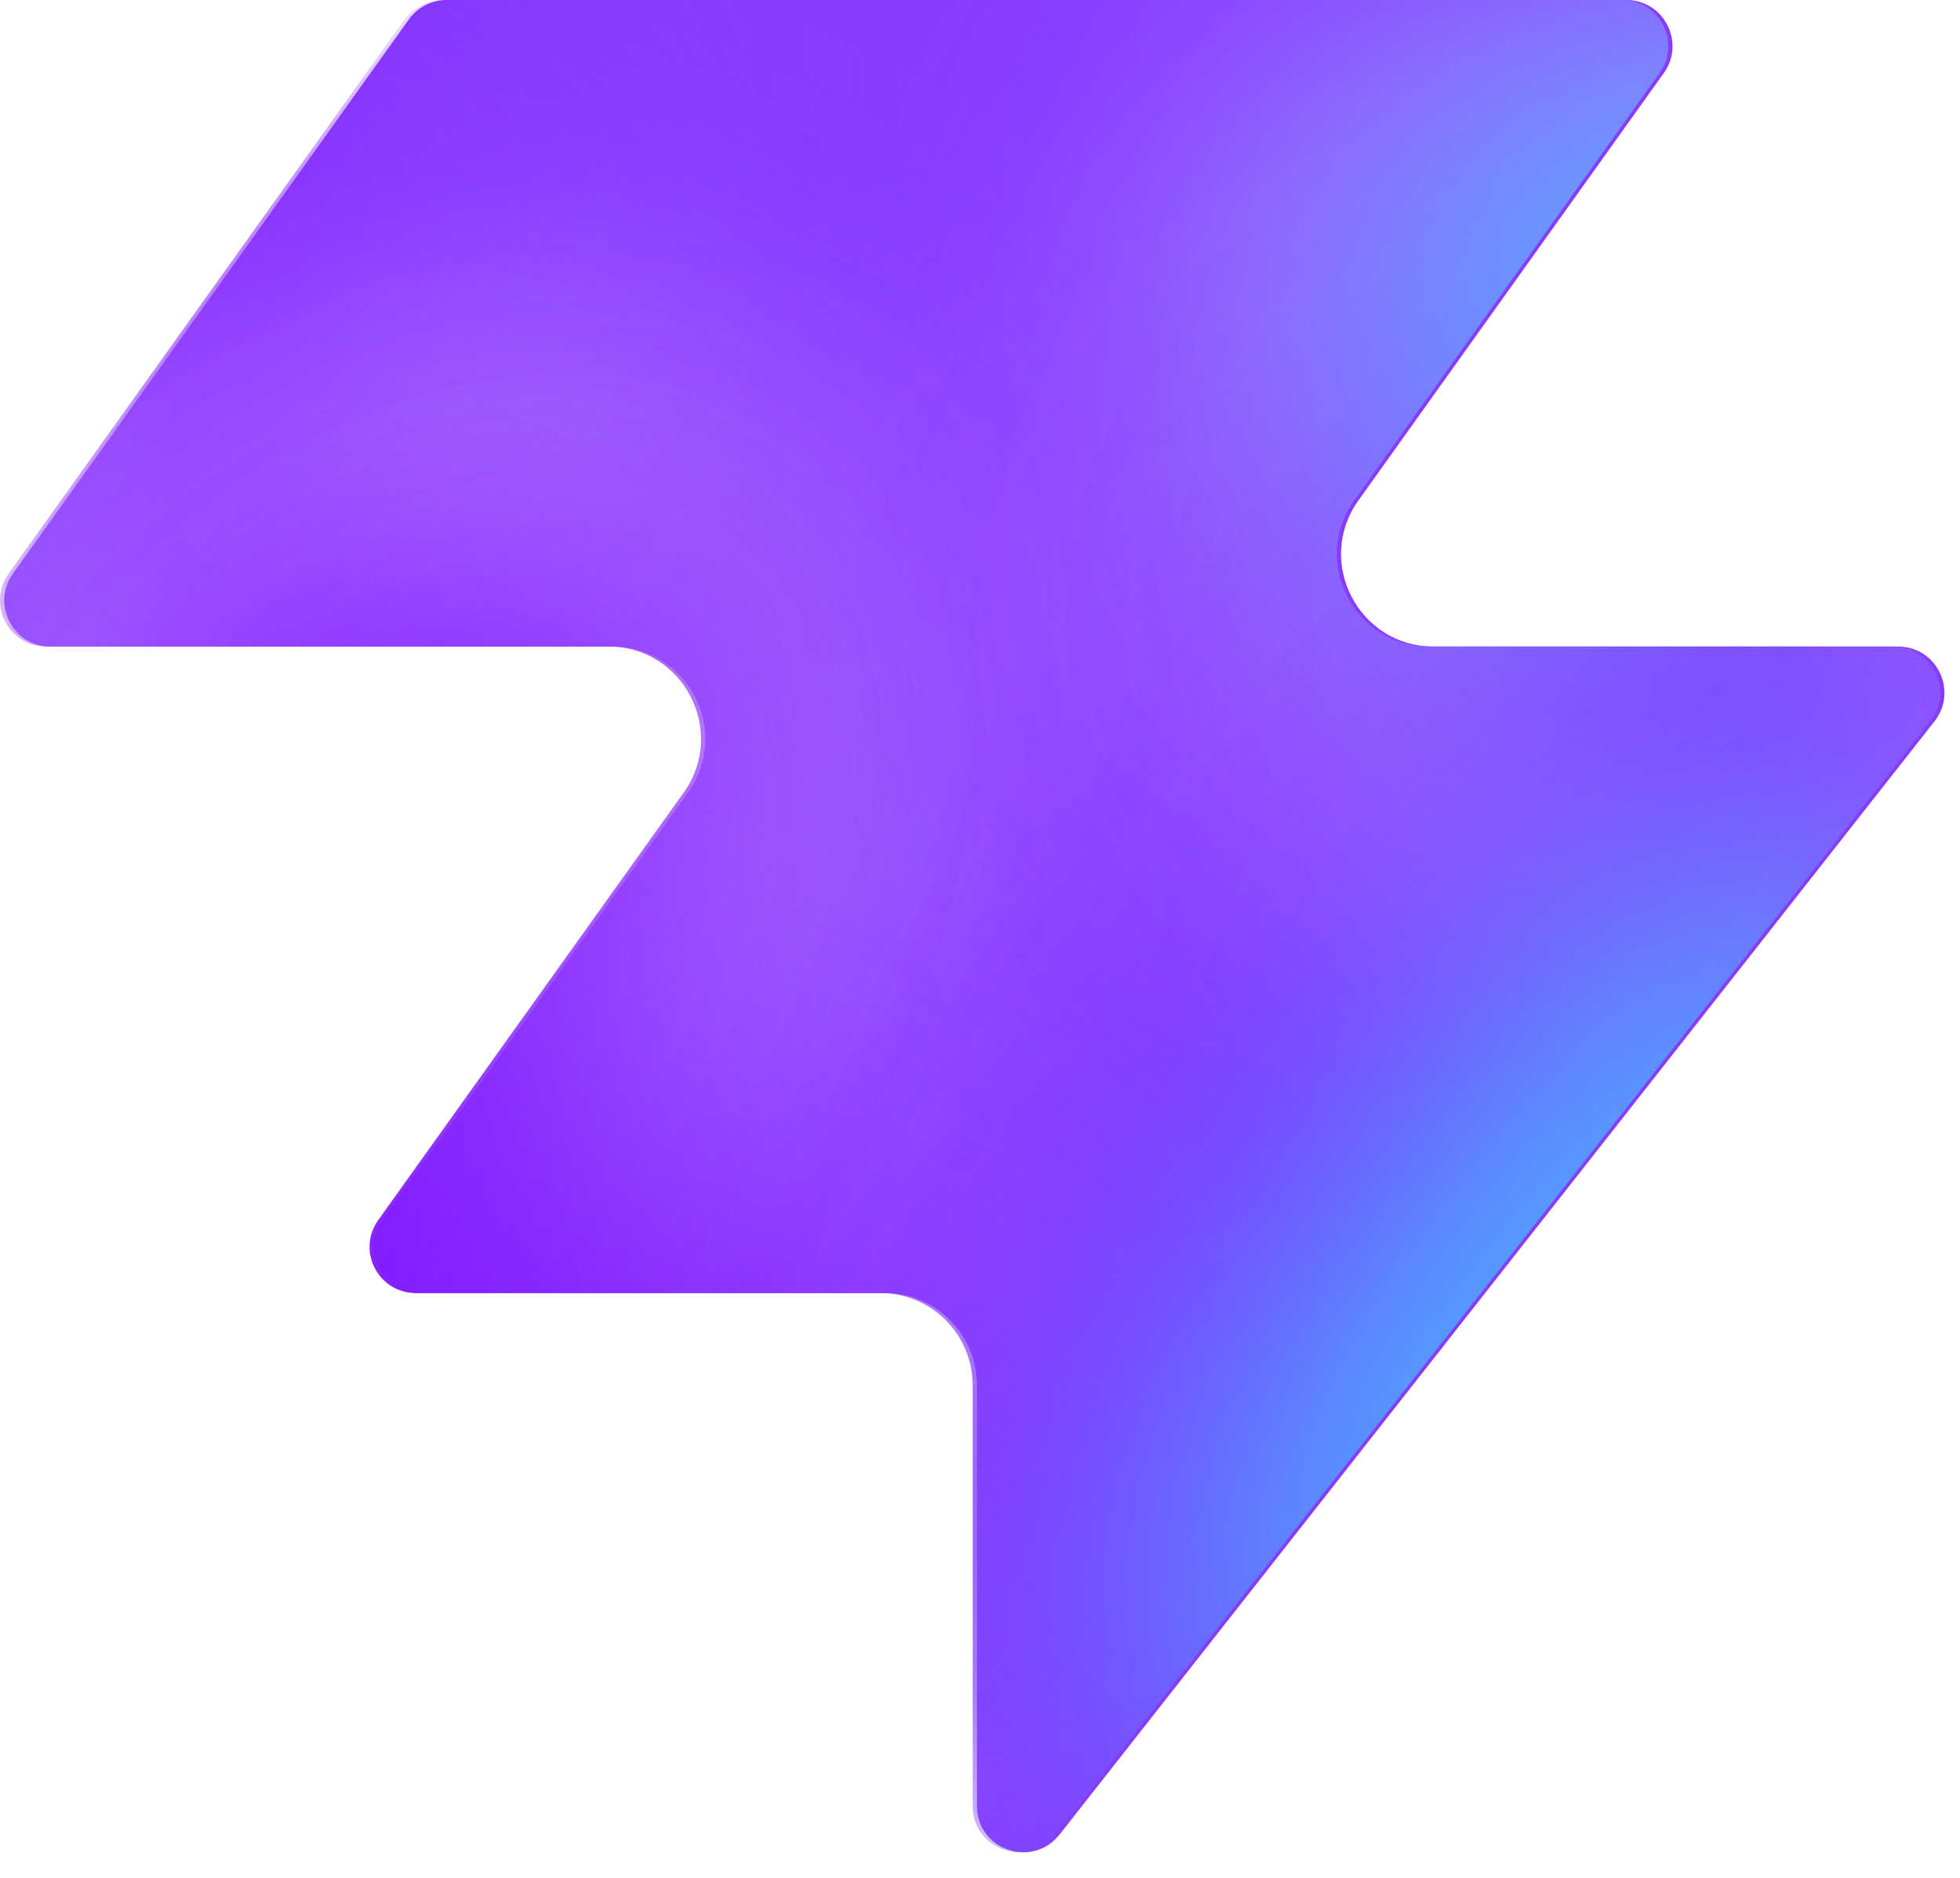
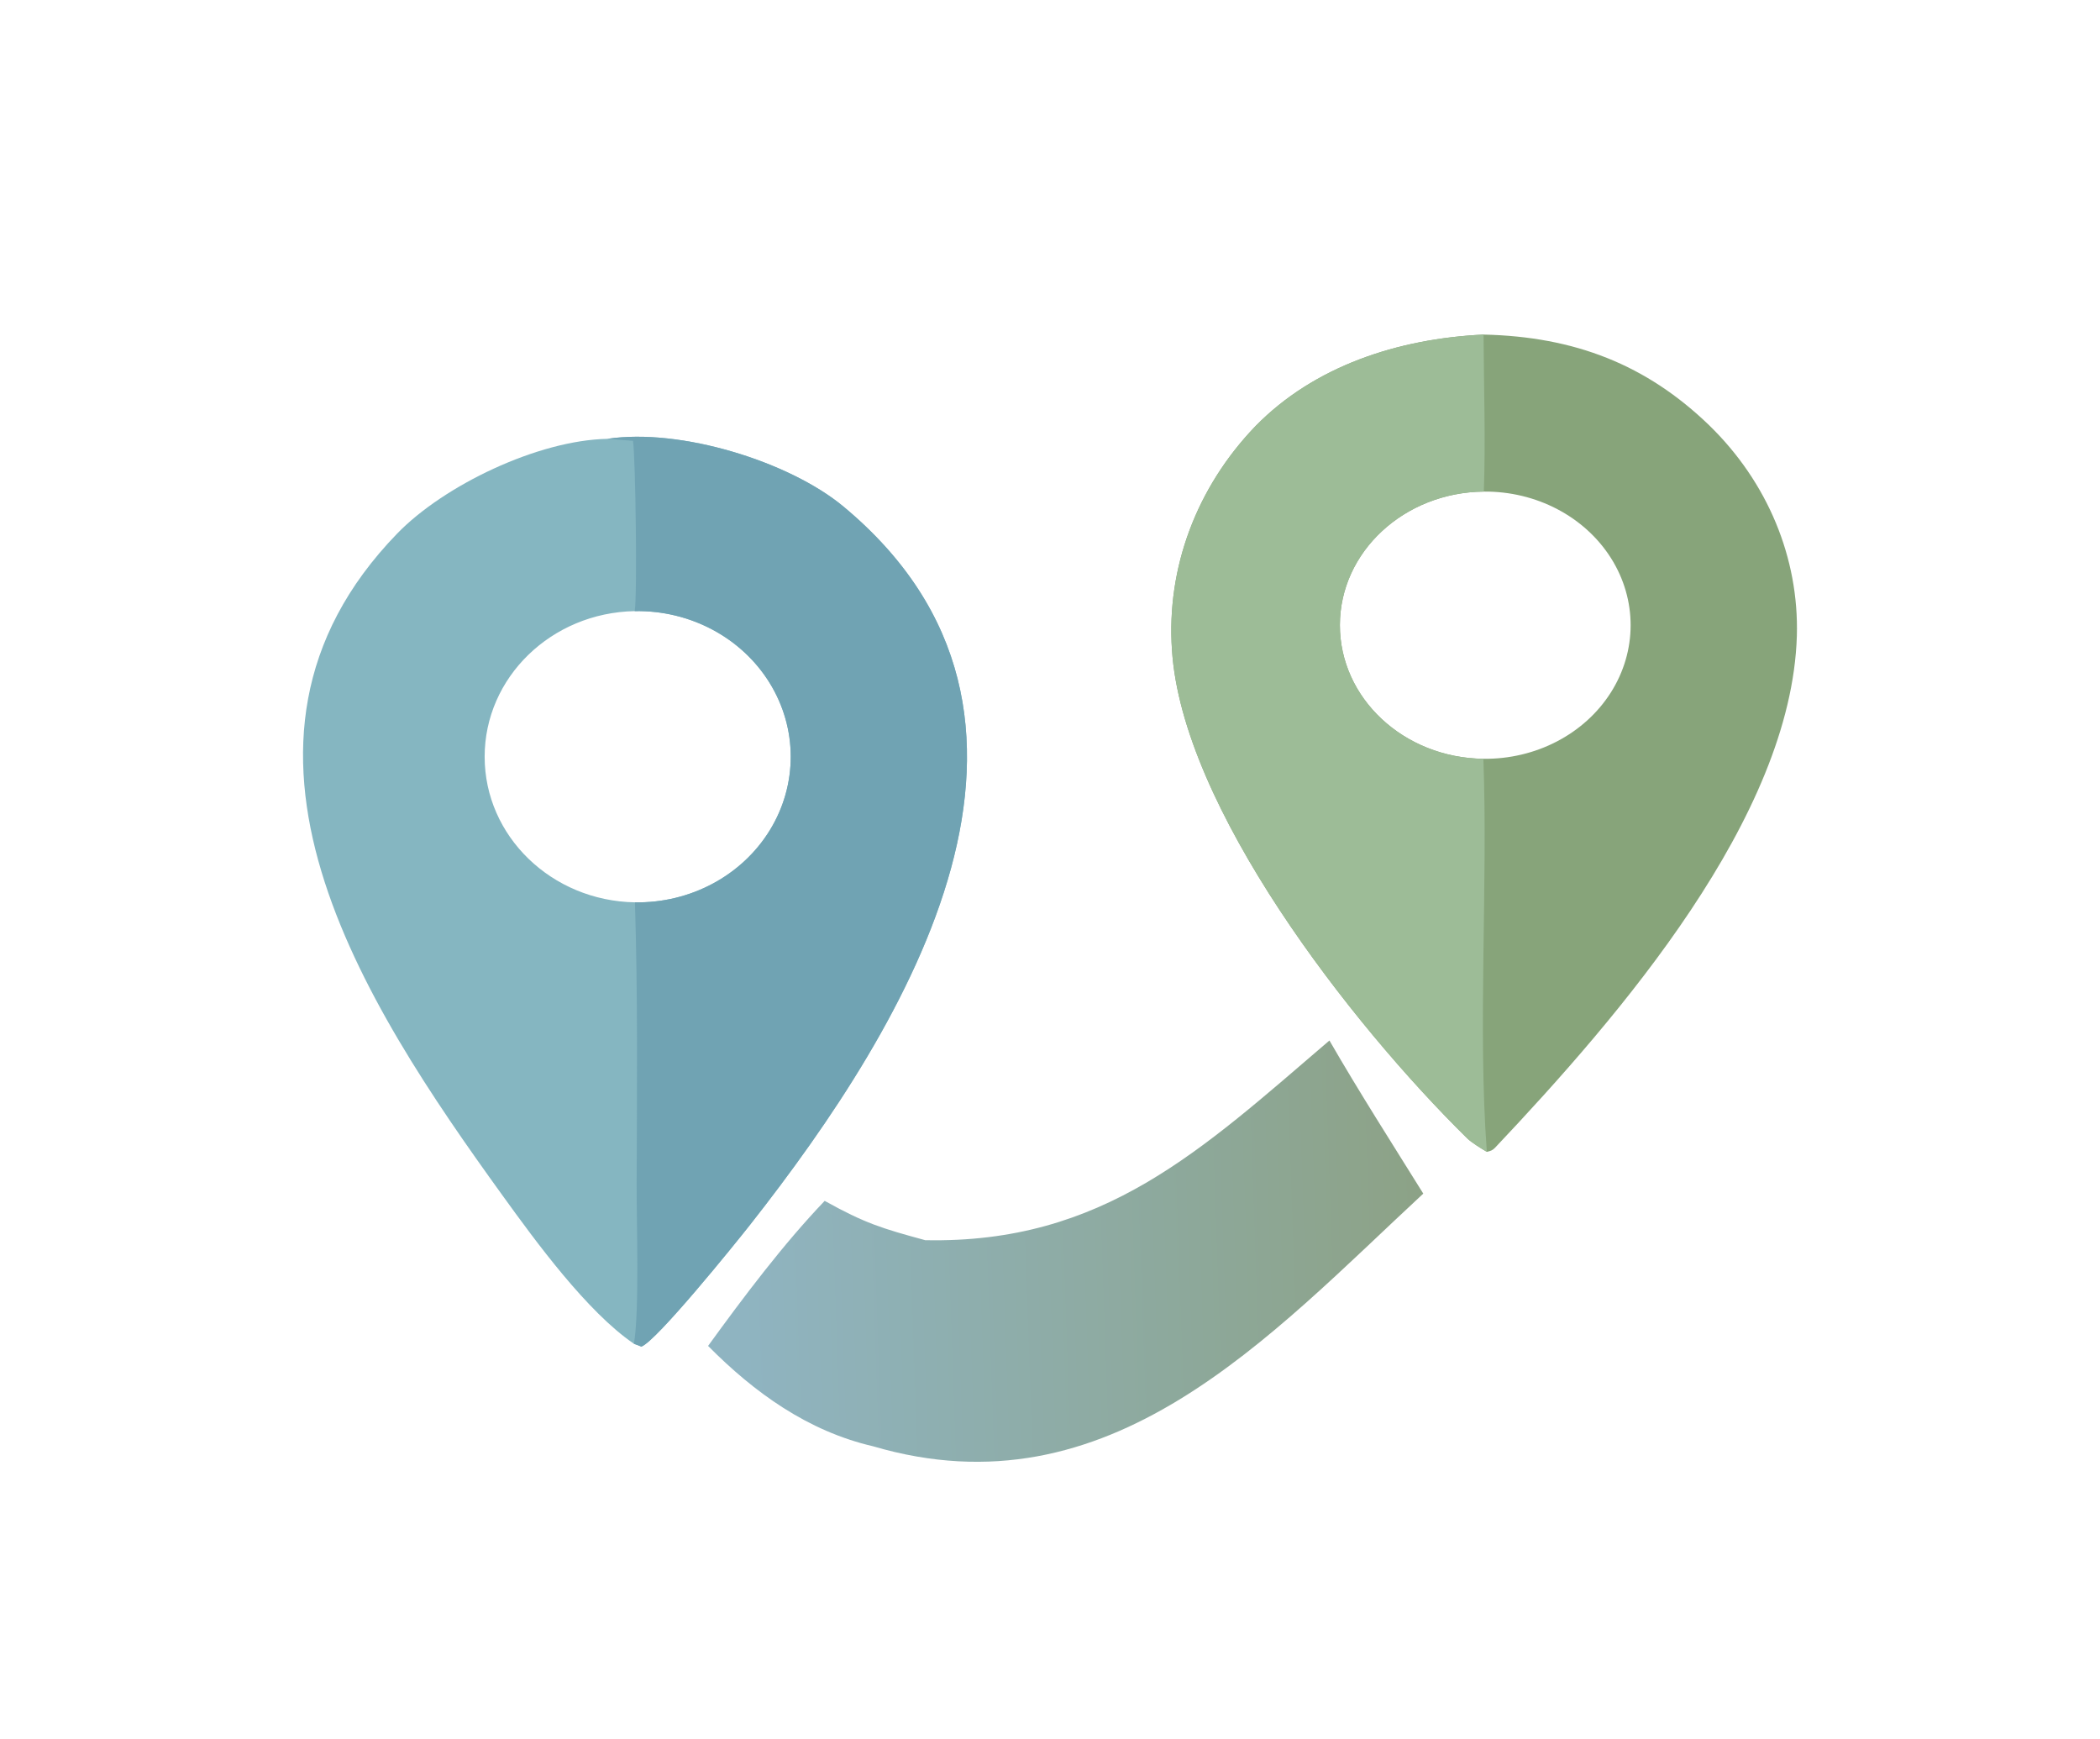
- <svg xmlns="http://www.w3.org/2000/svg" width="48" height="46" fill="none" viewBox="0 0 48 46">
-   <path fill="#863bff" d="M25.946 44.938c-.664.845-2.021.375-2.021-.698V33.937a2.26 2.26 0 0 0-2.262-2.262H10.287c-.92 0-1.456-1.04-.92-1.788l7.48-10.471c1.07-1.497 0-3.578-1.842-3.578H1.237c-.92 0-1.456-1.04-.92-1.788L10.013.474c.214-.297.556-.474.92-.474h28.894c.92 0 1.456 1.04.92 1.788l-7.48 10.471c-1.07 1.498 0 3.579 1.842 3.579h11.377c.943 0 1.473 1.088.89 1.83L25.947 44.94z" style="fill:#863bff;fill:color(display-p3 .525 .23 1);fill-opacity:1" />
-   <mask id="a" width="48" height="46" x="0" y="0" maskUnits="userSpaceOnUse" style="mask-type:alpha">
-     <path fill="#000" d="M25.842 44.938c-.664.844-2.021.375-2.021-.698V33.937a2.26 2.26 0 0 0-2.262-2.262H10.183c-.92 0-1.456-1.04-.92-1.788l7.48-10.471c1.07-1.498 0-3.579-1.842-3.579H1.133c-.92 0-1.456-1.04-.92-1.787L9.91.473c.214-.297.556-.474.92-.474h28.894c.92 0 1.456 1.04.92 1.788l-7.48 10.471c-1.07 1.498 0 3.578 1.842 3.578h11.377c.943 0 1.473 1.088.89 1.832L25.843 44.94z" style="fill:#000;fill-opacity:1" />
-   </mask>
-   <g mask="url(#a)">
-     <g filter="url(#b)">
-       <ellipse cx="5.508" cy="14.704" fill="#ede6ff" rx="5.508" ry="14.704" style="fill:#ede6ff;fill:color(display-p3 .927 .903 1);fill-opacity:1" transform="matrix(.00324 1 1 -.00324 -4.47 31.516)" />
-     </g>
-     <g filter="url(#c)">
-       <ellipse cx="10.399" cy="29.851" fill="#ede6ff" rx="10.399" ry="29.851" style="fill:#ede6ff;fill:color(display-p3 .927 .903 1);fill-opacity:1" transform="matrix(.00324 1 1 -.00324 -39.328 7.883)" />
-     </g>
-     <g filter="url(#d)">
-       <ellipse cx="5.508" cy="30.487" fill="#7e14ff" rx="5.508" ry="30.487" style="fill:#7e14ff;fill:color(display-p3 .492 .077 1);fill-opacity:1" transform="rotate(89.814 -25.913 -14.639)scale(1 -1)" />
-     </g>
-     <g filter="url(#e)">
-       <ellipse cx="5.508" cy="30.599" fill="#7e14ff" rx="5.508" ry="30.599" style="fill:#7e14ff;fill:color(display-p3 .492 .077 1);fill-opacity:1" transform="rotate(89.814 -32.644 -3.334)scale(1 -1)" />
-     </g>
-     <g filter="url(#f)">
-       <ellipse cx="5.508" cy="30.599" fill="#7e14ff" rx="5.508" ry="30.599" style="fill:#7e14ff;fill:color(display-p3 .492 .077 1);fill-opacity:1" transform="matrix(.00324 1 1 -.00324 -34.34 30.47)" />
-     </g>
-     <g filter="url(#g)">
-       <ellipse cx="14.072" cy="22.078" fill="#ede6ff" rx="14.072" ry="22.078" style="fill:#ede6ff;fill:color(display-p3 .927 .903 1);fill-opacity:1" transform="rotate(93.35 24.506 48.493)scale(-1 1)" />
-     </g>
-     <g filter="url(#h)">
-       <ellipse cx="3.47" cy="21.501" fill="#7e14ff" rx="3.47" ry="21.501" style="fill:#7e14ff;fill:color(display-p3 .492 .077 1);fill-opacity:1" transform="rotate(89.009 28.708 47.59)scale(-1 1)" />
-     </g>
-     <g filter="url(#i)">
-       <ellipse cx="3.47" cy="21.501" fill="#7e14ff" rx="3.47" ry="21.501" style="fill:#7e14ff;fill:color(display-p3 .492 .077 1);fill-opacity:1" transform="rotate(89.009 28.708 47.59)scale(-1 1)" />
-     </g>
-     <g filter="url(#j)">
-       <ellipse cx=".387" cy="8.972" fill="#7e14ff" rx="4.407" ry="29.108" style="fill:#7e14ff;fill:color(display-p3 .492 .077 1);fill-opacity:1" transform="rotate(39.51 .387 8.972)" />
-     </g>
-     <g filter="url(#k)">
-       <ellipse cx="47.523" cy="-6.092" fill="#7e14ff" rx="4.407" ry="29.108" style="fill:#7e14ff;fill:color(display-p3 .492 .077 1);fill-opacity:1" transform="rotate(37.892 47.523 -6.092)" />
-     </g>
-     <g filter="url(#l)">
-       <ellipse cx="41.412" cy="6.333" fill="#47bfff" rx="5.971" ry="9.665" style="fill:#47bfff;fill:color(display-p3 .28 .748 1);fill-opacity:1" transform="rotate(37.892 41.412 6.333)" />
-     </g>
-     <g filter="url(#m)">
-       <ellipse cx="-1.879" cy="38.332" fill="#7e14ff" rx="4.407" ry="29.108" style="fill:#7e14ff;fill:color(display-p3 .492 .077 1);fill-opacity:1" transform="rotate(37.892 -1.88 38.332)" />
-     </g>
-     <g filter="url(#n)">
-       <ellipse cx="-1.879" cy="38.332" fill="#7e14ff" rx="4.407" ry="29.108" style="fill:#7e14ff;fill:color(display-p3 .492 .077 1);fill-opacity:1" transform="rotate(37.892 -1.88 38.332)" />
-     </g>
-     <g filter="url(#o)">
-       <ellipse cx="35.651" cy="29.907" fill="#7e14ff" rx="4.407" ry="29.108" style="fill:#7e14ff;fill:color(display-p3 .492 .077 1);fill-opacity:1" transform="rotate(37.892 35.651 29.907)" />
-     </g>
-     <g filter="url(#p)">
-       <ellipse cx="38.418" cy="32.4" fill="#47bfff" rx="5.971" ry="15.297" style="fill:#47bfff;fill:color(display-p3 .28 .748 1);fill-opacity:1" transform="rotate(37.892 38.418 32.4)" />
-     </g>
-   </g>
+ <svg xmlns="http://www.w3.org/2000/svg" width="93" height="77" viewBox="0 0 93 77" fill="none">
+   <path d="M26.897 19.432C30.137 18.944 34.955 20.438 37.35 22.428C48.516 31.71 40.269 45.27 33.221 54.229C32.507 55.137 29.072 59.382 28.405 59.629L28.073 59.502C26.003 58.096 23.708 54.949 22.259 52.942C16.098 44.411 8.566 32.938 17.587 23.629C19.662 21.488 23.823 19.493 26.897 19.432ZM28.119 39.956C30.57 39.998 32.854 38.776 34.092 36.763C35.329 34.749 35.327 32.256 34.086 30.244C32.845 28.232 30.559 27.015 28.108 27.061C24.415 27.13 21.46 29.999 21.463 33.513C21.466 37.028 24.426 39.892 28.119 39.956Z" fill="#85B6C1" />
+   <path d="M26.897 19.432C30.137 18.944 34.955 20.438 37.35 22.428C48.516 31.71 40.269 45.27 33.221 54.229C32.507 55.137 29.072 59.382 28.405 59.629L28.073 59.502C28.325 58.057 28.186 54.064 28.194 52.376C28.21 48.26 28.248 44.064 28.119 39.956C30.57 39.998 32.854 38.776 34.092 36.763C35.329 34.749 35.327 32.256 34.086 30.244C32.845 28.232 30.559 27.015 28.108 27.061C28.228 26.41 28.147 20.297 28.033 19.52L26.897 19.432Z" fill="#70A3B3" />
+   <path d="M65.7 14.815C69.739 14.905 72.918 16.149 75.701 18.84C78.282 21.355 79.675 24.707 79.575 28.163C79.33 36.186 71.747 44.961 66.207 50.825C66.094 50.943 66.003 50.968 65.846 51.005C65.608 50.864 65.165 50.592 64.981 50.411C59.791 45.309 52.334 35.711 51.901 28.769C51.655 25.148 52.986 21.586 55.601 18.868C58.196 16.218 61.888 14.998 65.7 14.815ZM65.693 33.6C68.01 33.627 70.165 32.508 71.334 30.669C72.503 28.831 72.507 26.556 71.344 24.714C70.18 22.872 68.029 21.747 65.712 21.768C62.185 21.8 59.343 24.434 59.338 27.675C59.333 30.917 62.166 33.559 65.693 33.6Z" fill="#87A47A" />
+   <path d="M65.846 51.005C65.608 50.864 65.165 50.592 64.981 50.411C59.791 45.309 52.334 35.711 51.901 28.769C51.655 25.148 52.986 21.586 55.601 18.868C58.196 16.218 61.888 14.998 65.7 14.815C65.712 17.026 65.794 19.584 65.712 21.768C62.185 21.8 59.343 24.434 59.338 27.675C59.333 30.917 62.166 33.559 65.693 33.6C65.897 39.199 65.44 45.546 65.846 51.005Z" fill="#9DBC97" />
+   <path d="M58.875 46.074C60.183 48.343 61.644 50.625 63.031 52.854C56.19 59.195 49.148 67.129 38.66 64.041C35.774 63.371 33.405 61.666 31.358 59.598C32.923 57.441 34.688 55.092 36.522 53.175C38.293 54.163 39.065 54.398 40.974 54.916C48.86 55.076 53.196 50.932 58.875 46.074Z" fill="url(#paint0_linear_44_273)" fill-opacity="0.8" />
  <defs>
-     <filter id="b" width="60.045" height="41.654" x="-19.77" y="16.149" color-interpolation-filters="sRGB" filterUnits="userSpaceOnUse">
-       <feFlood flood-opacity="0" result="BackgroundImageFix" />
-       <feBlend in="SourceGraphic" in2="BackgroundImageFix" result="shape" />
-       <feGaussianBlur result="effect1_foregroundBlur_2002_17158" stdDeviation="7.659" />
-     </filter>
-     <filter id="c" width="90.34" height="51.437" x="-54.613" y="-7.533" color-interpolation-filters="sRGB" filterUnits="userSpaceOnUse">
-       <feFlood flood-opacity="0" result="BackgroundImageFix" />
-       <feBlend in="SourceGraphic" in2="BackgroundImageFix" result="shape" />
-       <feGaussianBlur result="effect1_foregroundBlur_2002_17158" stdDeviation="7.659" />
-     </filter>
-     <filter id="d" width="79.355" height="29.4" x="-49.64" y="2.03" color-interpolation-filters="sRGB" filterUnits="userSpaceOnUse">
-       <feFlood flood-opacity="0" result="BackgroundImageFix" />
-       <feBlend in="SourceGraphic" in2="BackgroundImageFix" result="shape" />
-       <feGaussianBlur result="effect1_foregroundBlur_2002_17158" stdDeviation="4.596" />
-     </filter>
-     <filter id="e" width="79.579" height="29.4" x="-45.045" y="20.029" color-interpolation-filters="sRGB" filterUnits="userSpaceOnUse">
-       <feFlood flood-opacity="0" result="BackgroundImageFix" />
-       <feBlend in="SourceGraphic" in2="BackgroundImageFix" result="shape" />
-       <feGaussianBlur result="effect1_foregroundBlur_2002_17158" stdDeviation="4.596" />
-     </filter>
-     <filter id="f" width="79.579" height="29.4" x="-43.513" y="21.178" color-interpolation-filters="sRGB" filterUnits="userSpaceOnUse">
-       <feFlood flood-opacity="0" result="BackgroundImageFix" />
-       <feBlend in="SourceGraphic" in2="BackgroundImageFix" result="shape" />
-       <feGaussianBlur result="effect1_foregroundBlur_2002_17158" stdDeviation="4.596" />
-     </filter>
-     <filter id="g" width="74.749" height="58.852" x="15.756" y="-17.901" color-interpolation-filters="sRGB" filterUnits="userSpaceOnUse">
-       <feFlood flood-opacity="0" result="BackgroundImageFix" />
-       <feBlend in="SourceGraphic" in2="BackgroundImageFix" result="shape" />
-       <feGaussianBlur result="effect1_foregroundBlur_2002_17158" stdDeviation="7.659" />
-     </filter>
-     <filter id="h" width="61.377" height="25.362" x="23.548" y="2.284" color-interpolation-filters="sRGB" filterUnits="userSpaceOnUse">
-       <feFlood flood-opacity="0" result="BackgroundImageFix" />
-       <feBlend in="SourceGraphic" in2="BackgroundImageFix" result="shape" />
-       <feGaussianBlur result="effect1_foregroundBlur_2002_17158" stdDeviation="4.596" />
-     </filter>
-     <filter id="i" width="61.377" height="25.362" x="23.548" y="2.284" color-interpolation-filters="sRGB" filterUnits="userSpaceOnUse">
-       <feFlood flood-opacity="0" result="BackgroundImageFix" />
-       <feBlend in="SourceGraphic" in2="BackgroundImageFix" result="shape" />
-       <feGaussianBlur result="effect1_foregroundBlur_2002_17158" stdDeviation="4.596" />
-     </filter>
-     <filter id="j" width="56.045" height="63.649" x="-27.636" y="-22.853" color-interpolation-filters="sRGB" filterUnits="userSpaceOnUse">
-       <feFlood flood-opacity="0" result="BackgroundImageFix" />
-       <feBlend in="SourceGraphic" in2="BackgroundImageFix" result="shape" />
-       <feGaussianBlur result="effect1_foregroundBlur_2002_17158" stdDeviation="4.596" />
-     </filter>
-     <filter id="k" width="54.814" height="64.646" x="20.116" y="-38.415" color-interpolation-filters="sRGB" filterUnits="userSpaceOnUse">
-       <feFlood flood-opacity="0" result="BackgroundImageFix" />
-       <feBlend in="SourceGraphic" in2="BackgroundImageFix" result="shape" />
-       <feGaussianBlur result="effect1_foregroundBlur_2002_17158" stdDeviation="4.596" />
-     </filter>
-     <filter id="l" width="33.541" height="35.313" x="24.641" y="-11.323" color-interpolation-filters="sRGB" filterUnits="userSpaceOnUse">
-       <feFlood flood-opacity="0" result="BackgroundImageFix" />
-       <feBlend in="SourceGraphic" in2="BackgroundImageFix" result="shape" />
-       <feGaussianBlur result="effect1_foregroundBlur_2002_17158" stdDeviation="4.596" />
-     </filter>
-     <filter id="m" width="54.814" height="64.646" x="-29.286" y="6.009" color-interpolation-filters="sRGB" filterUnits="userSpaceOnUse">
-       <feFlood flood-opacity="0" result="BackgroundImageFix" />
-       <feBlend in="SourceGraphic" in2="BackgroundImageFix" result="shape" />
-       <feGaussianBlur result="effect1_foregroundBlur_2002_17158" stdDeviation="4.596" />
-     </filter>
-     <filter id="n" width="54.814" height="64.646" x="-29.286" y="6.009" color-interpolation-filters="sRGB" filterUnits="userSpaceOnUse">
-       <feFlood flood-opacity="0" result="BackgroundImageFix" />
-       <feBlend in="SourceGraphic" in2="BackgroundImageFix" result="shape" />
-       <feGaussianBlur result="effect1_foregroundBlur_2002_17158" stdDeviation="4.596" />
-     </filter>
-     <filter id="o" width="54.814" height="64.646" x="8.244" y="-2.416" color-interpolation-filters="sRGB" filterUnits="userSpaceOnUse">
-       <feFlood flood-opacity="0" result="BackgroundImageFix" />
-       <feBlend in="SourceGraphic" in2="BackgroundImageFix" result="shape" />
-       <feGaussianBlur result="effect1_foregroundBlur_2002_17158" stdDeviation="4.596" />
-     </filter>
-     <filter id="p" width="39.409" height="43.623" x="18.713" y="10.588" color-interpolation-filters="sRGB" filterUnits="userSpaceOnUse">
-       <feFlood flood-opacity="0" result="BackgroundImageFix" />
-       <feBlend in="SourceGraphic" in2="BackgroundImageFix" result="shape" />
-       <feGaussianBlur result="effect1_foregroundBlur_2002_17158" stdDeviation="4.596" />
-     </filter>
+     <linearGradient id="paint0_linear_44_273" x1="33.07" y1="56.801" x2="69.685" y2="55.529" gradientUnits="userSpaceOnUse">
+       <stop stop-color="#73A1B1" />
+       <stop offset="1" stop-color="#6F8658" />
+     </linearGradient>
  </defs>
</svg>
